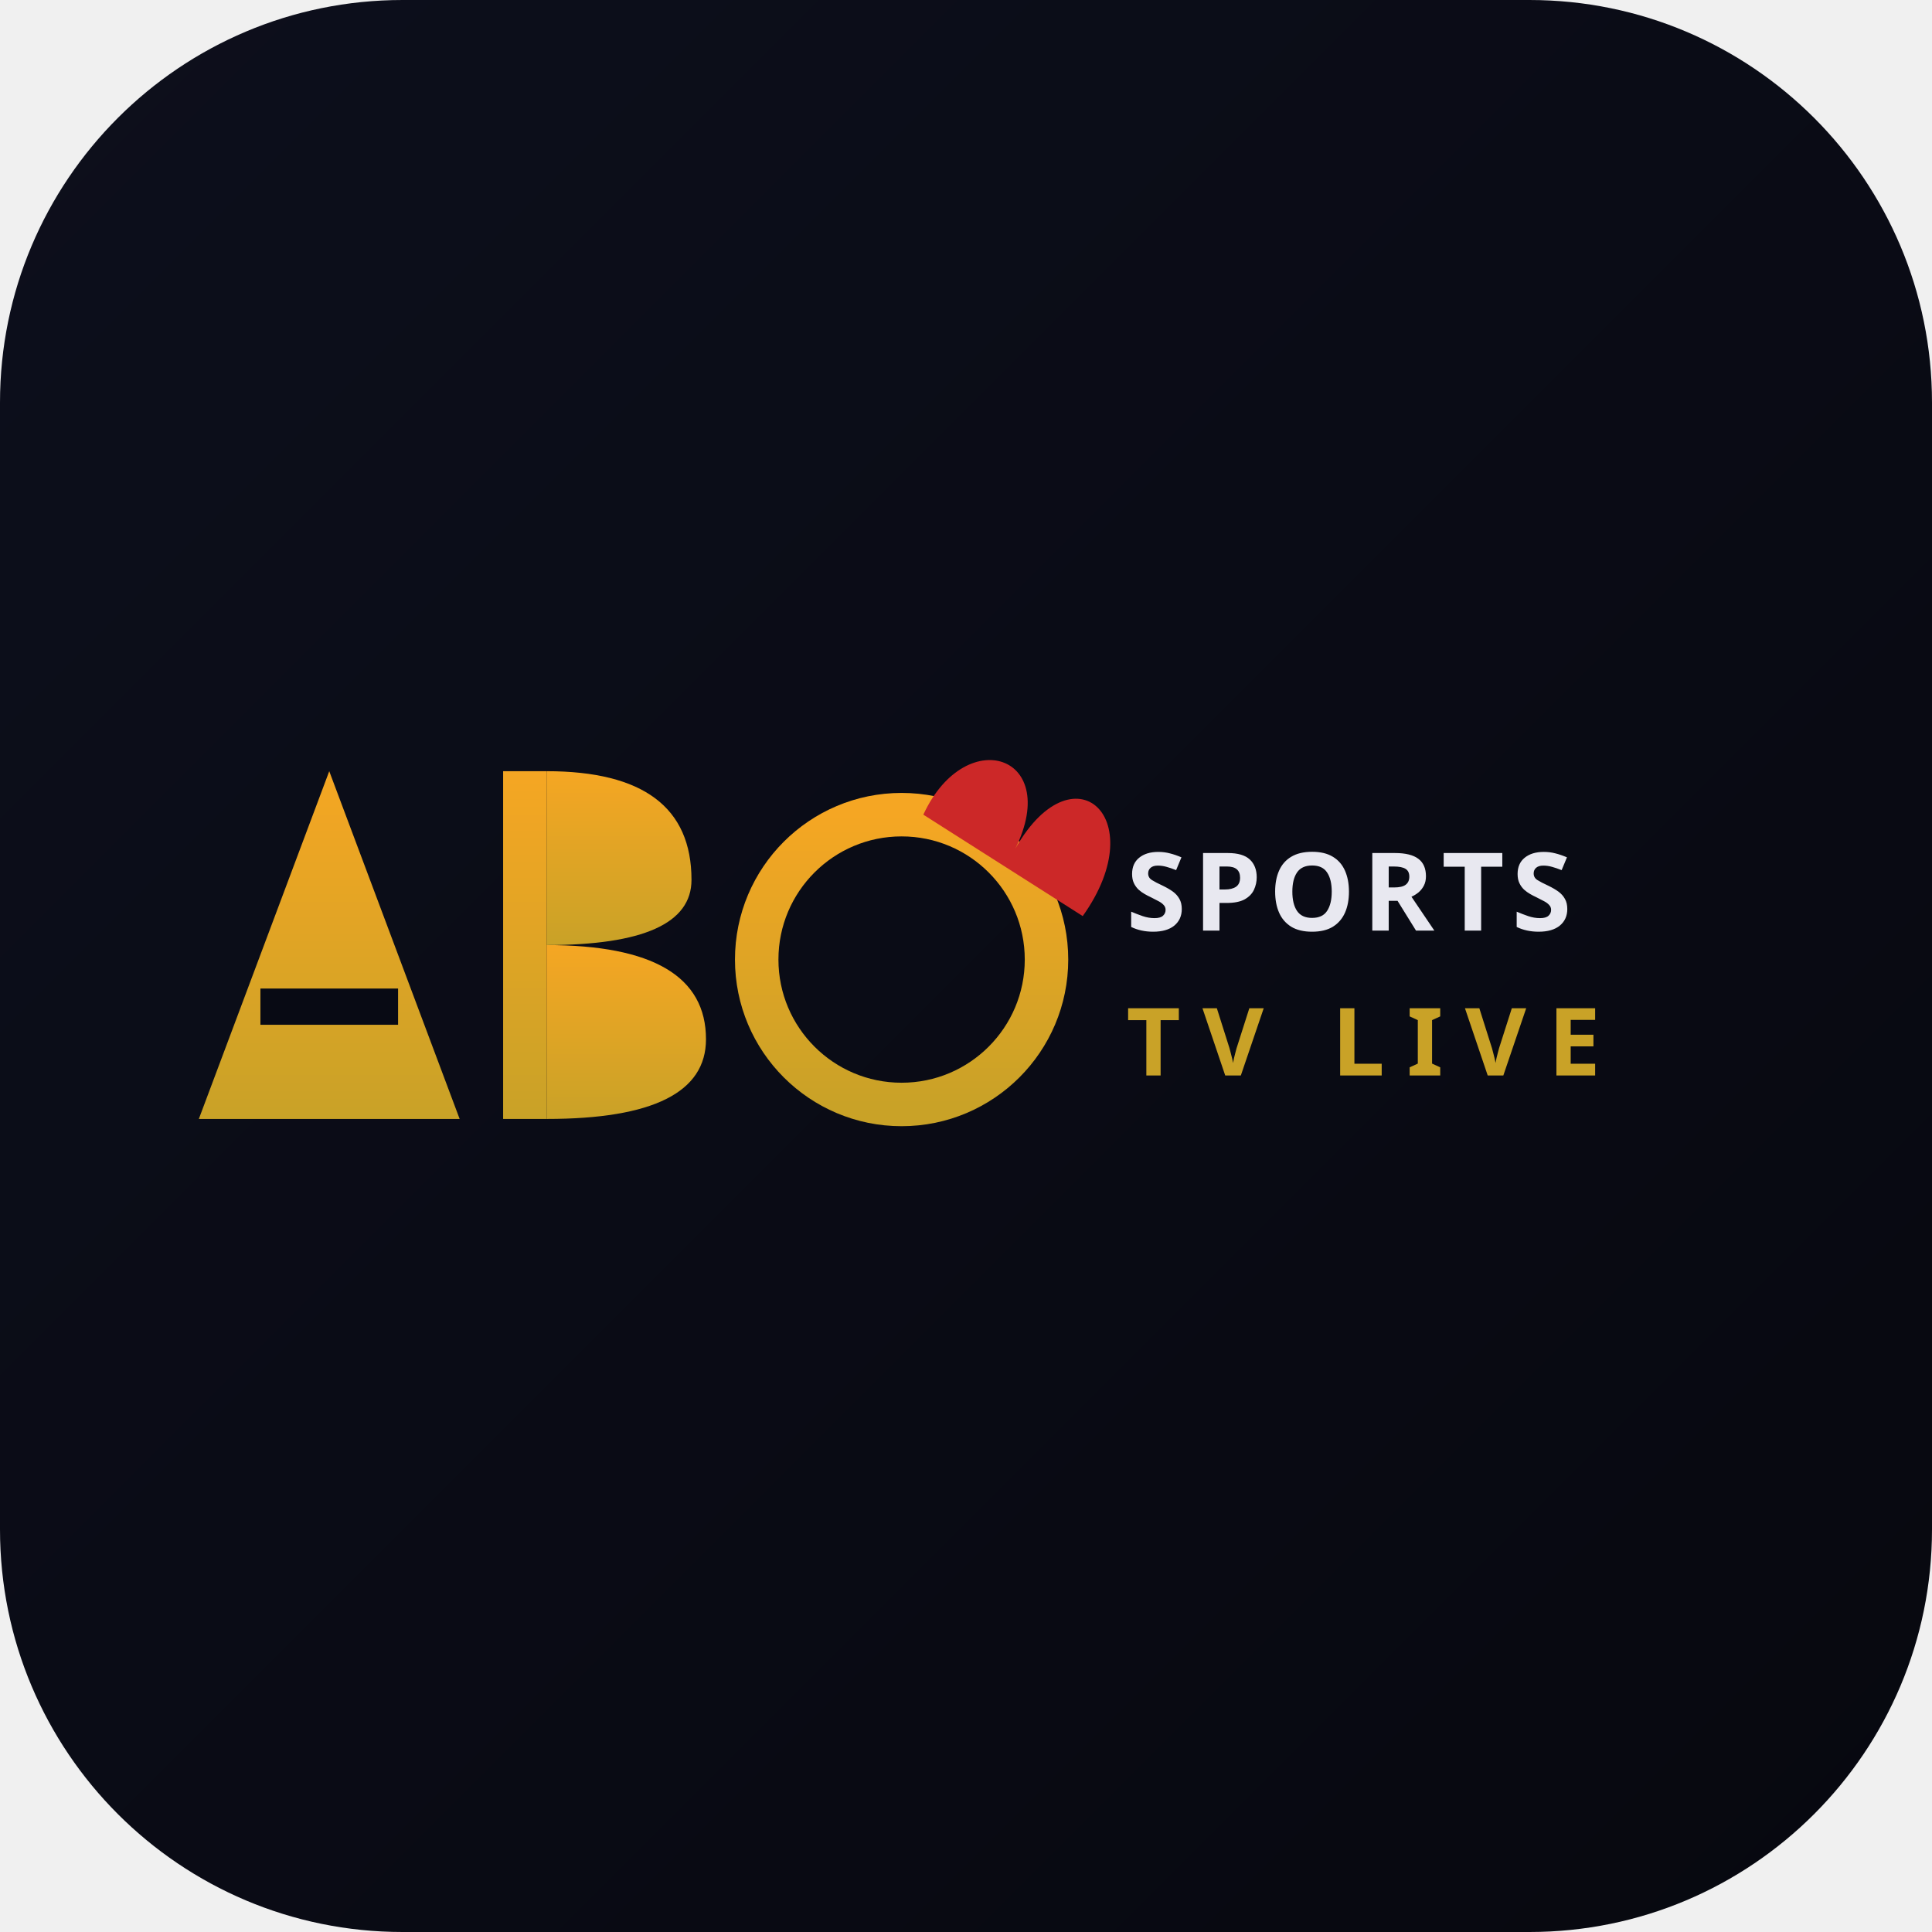
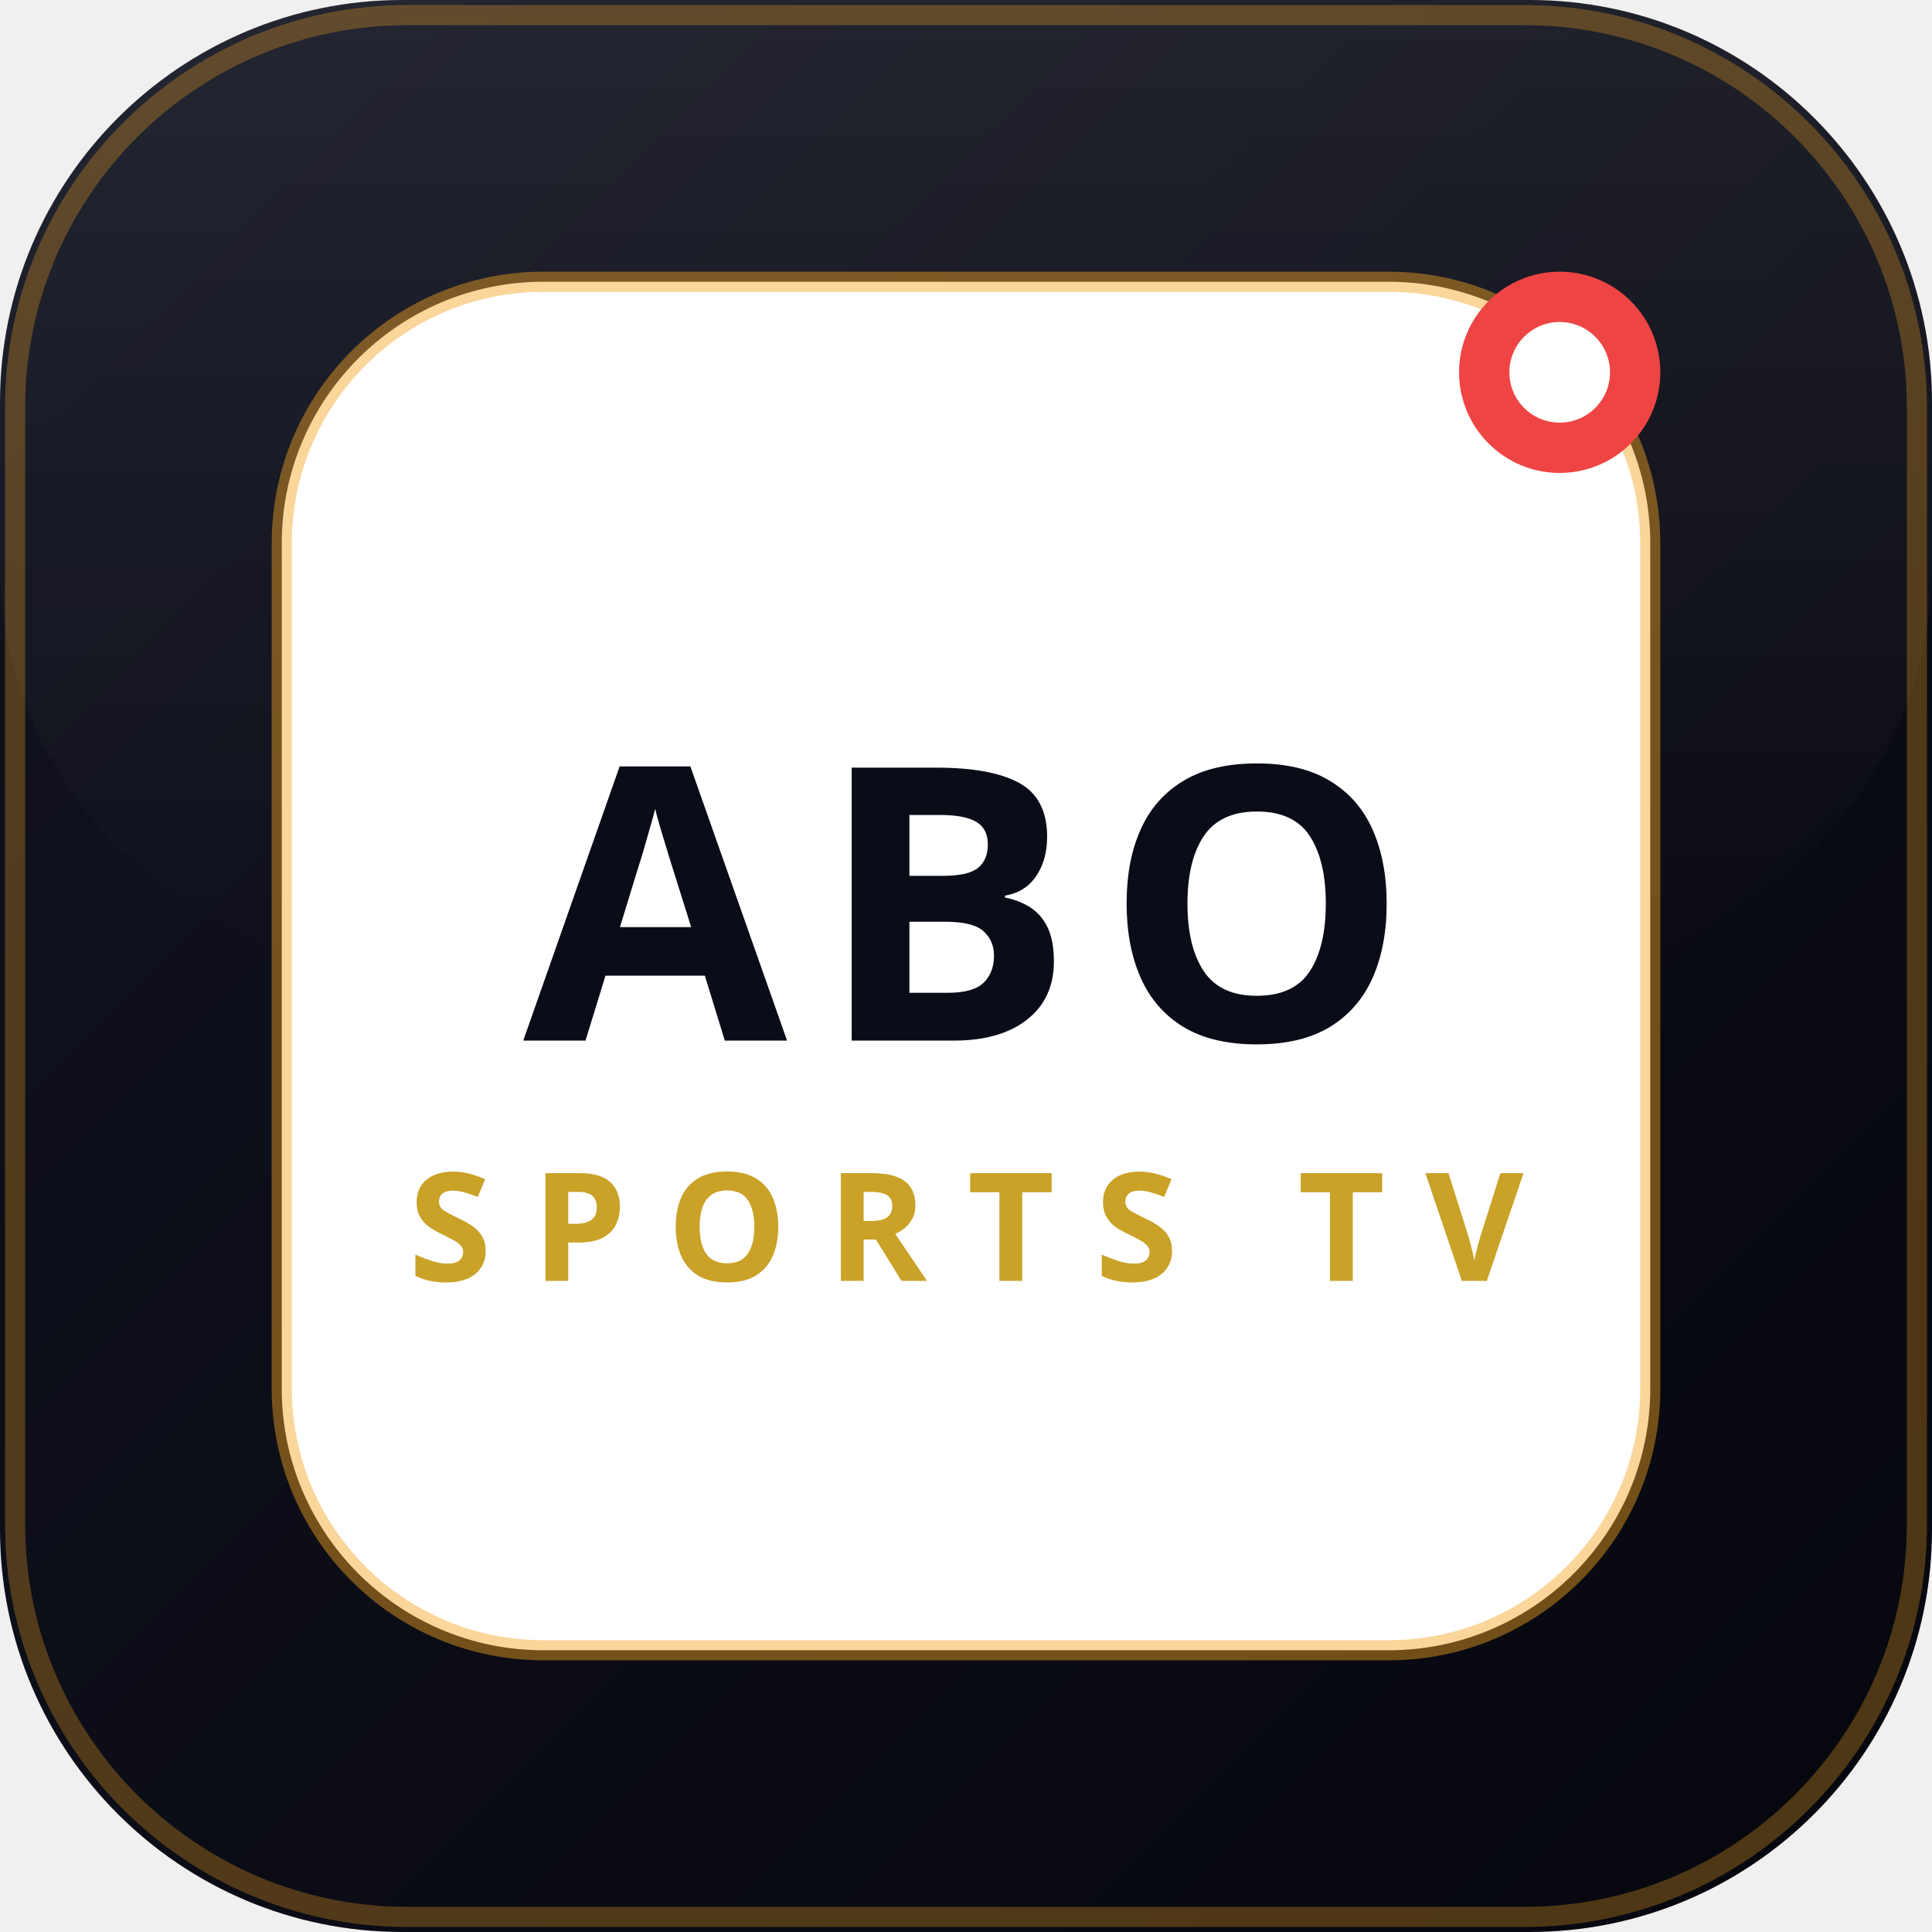
<svg xmlns="http://www.w3.org/2000/svg" viewBox="0 0 192 192" role="img" aria-label="ABO Sports TV">
  <defs>
    <linearGradient id="bg192" x1="0%" y1="0%" x2="100%" y2="100%">
-       <stop offset="0%" stop-color="#0D0F1C" />
-       <stop offset="100%" stop-color="#07080F" />
+       <stop offset="0%" stop-color="#111320" />
+       <stop offset="100%" stop-color="#06070e" />
    </linearGradient>
-     <linearGradient id="aGold192" x1="0%" y1="0%" x2="0%" y2="100%">
+     <linearGradient id="gold192" x1="0%" y1="0%" x2="100%" y2="100%">
      <stop offset="0%" stop-color="#F5A623" />
      <stop offset="100%" stop-color="#C9A227" />
    </linearGradient>
+     <linearGradient id="whitefade" x1="0%" y1="0%" x2="0%" y2="100%">
+       <stop offset="0%" stop-color="#ffffff" stop-opacity="0.08" />
+       <stop offset="100%" stop-color="#ffffff" stop-opacity="0" />
+     </linearGradient>
  </defs>
  <rect width="192" height="192" rx="40" fill="url(#bg192)" />
-   <g transform="translate(14 68) scale(0.72)">
-     <polygon points="8,60 26,12 44,60" fill="url(#aGold192)" />
-     <rect x="16.5" y="42" width="19" height="5" fill="#080A14" />
-     <rect x="50" y="12" width="6" height="48" fill="url(#aGold192)" />
-     <path d="M56 12 Q76 12 76 27 Q76 36 56 36" fill="url(#aGold192)" />
-     <path d="M56 36 Q78 36 78 49 Q78 60 56 60" fill="url(#aGold192)" />
-     <circle cx="105" cy="38" r="20" fill="none" stroke="url(#aGold192)" stroke-width="6" />
-     <path d="M108,18 C114,5 128,10 120,24 C128,8 140,18 130,32" fill="#CC2828" />
-     <text x="136" y="34" font-size="15" font-family="Arial Black,sans-serif" fill="#E8E8F0" font-weight="900" letter-spacing="1">SPORTS</text>
-     <text x="136" y="54" font-size="13" font-family="Arial Black,sans-serif" fill="#C9A227" font-weight="900" letter-spacing="3">TV LIVE</text>
-   </g>
+   <rect width="192" height="96" rx="40" fill="url(#whitefade)" />
+   <rect x="1.5" y="1.5" width="189" height="189" rx="39" fill="none" stroke="#F5A623" stroke-width="2" stroke-opacity="0.3" />
+   <rect x="28" y="28" width="136" height="136" rx="26" fill="white" />
+   <rect x="28" y="28" width="136" height="136" rx="26" fill="none" stroke="#F5A623" stroke-width="2" stroke-opacity="0.45" />
+   <text x="96" y="90" text-anchor="middle" dominant-baseline="middle" font-family="Arial Black, Impact, sans-serif" font-weight="900" font-size="38" fill="#0a0d18" letter-spacing="3">ABO</text>
+   <text x="96" y="122" text-anchor="middle" dominant-baseline="middle" font-family="Arial Black, Impact, sans-serif" font-weight="900" font-size="15" fill="#C9A227" letter-spacing="4">SPORTS TV</text>
+   <circle cx="155" cy="37" r="10" fill="#ef4444" />
+   <circle cx="155" cy="37" r="5" fill="white" />
</svg>
